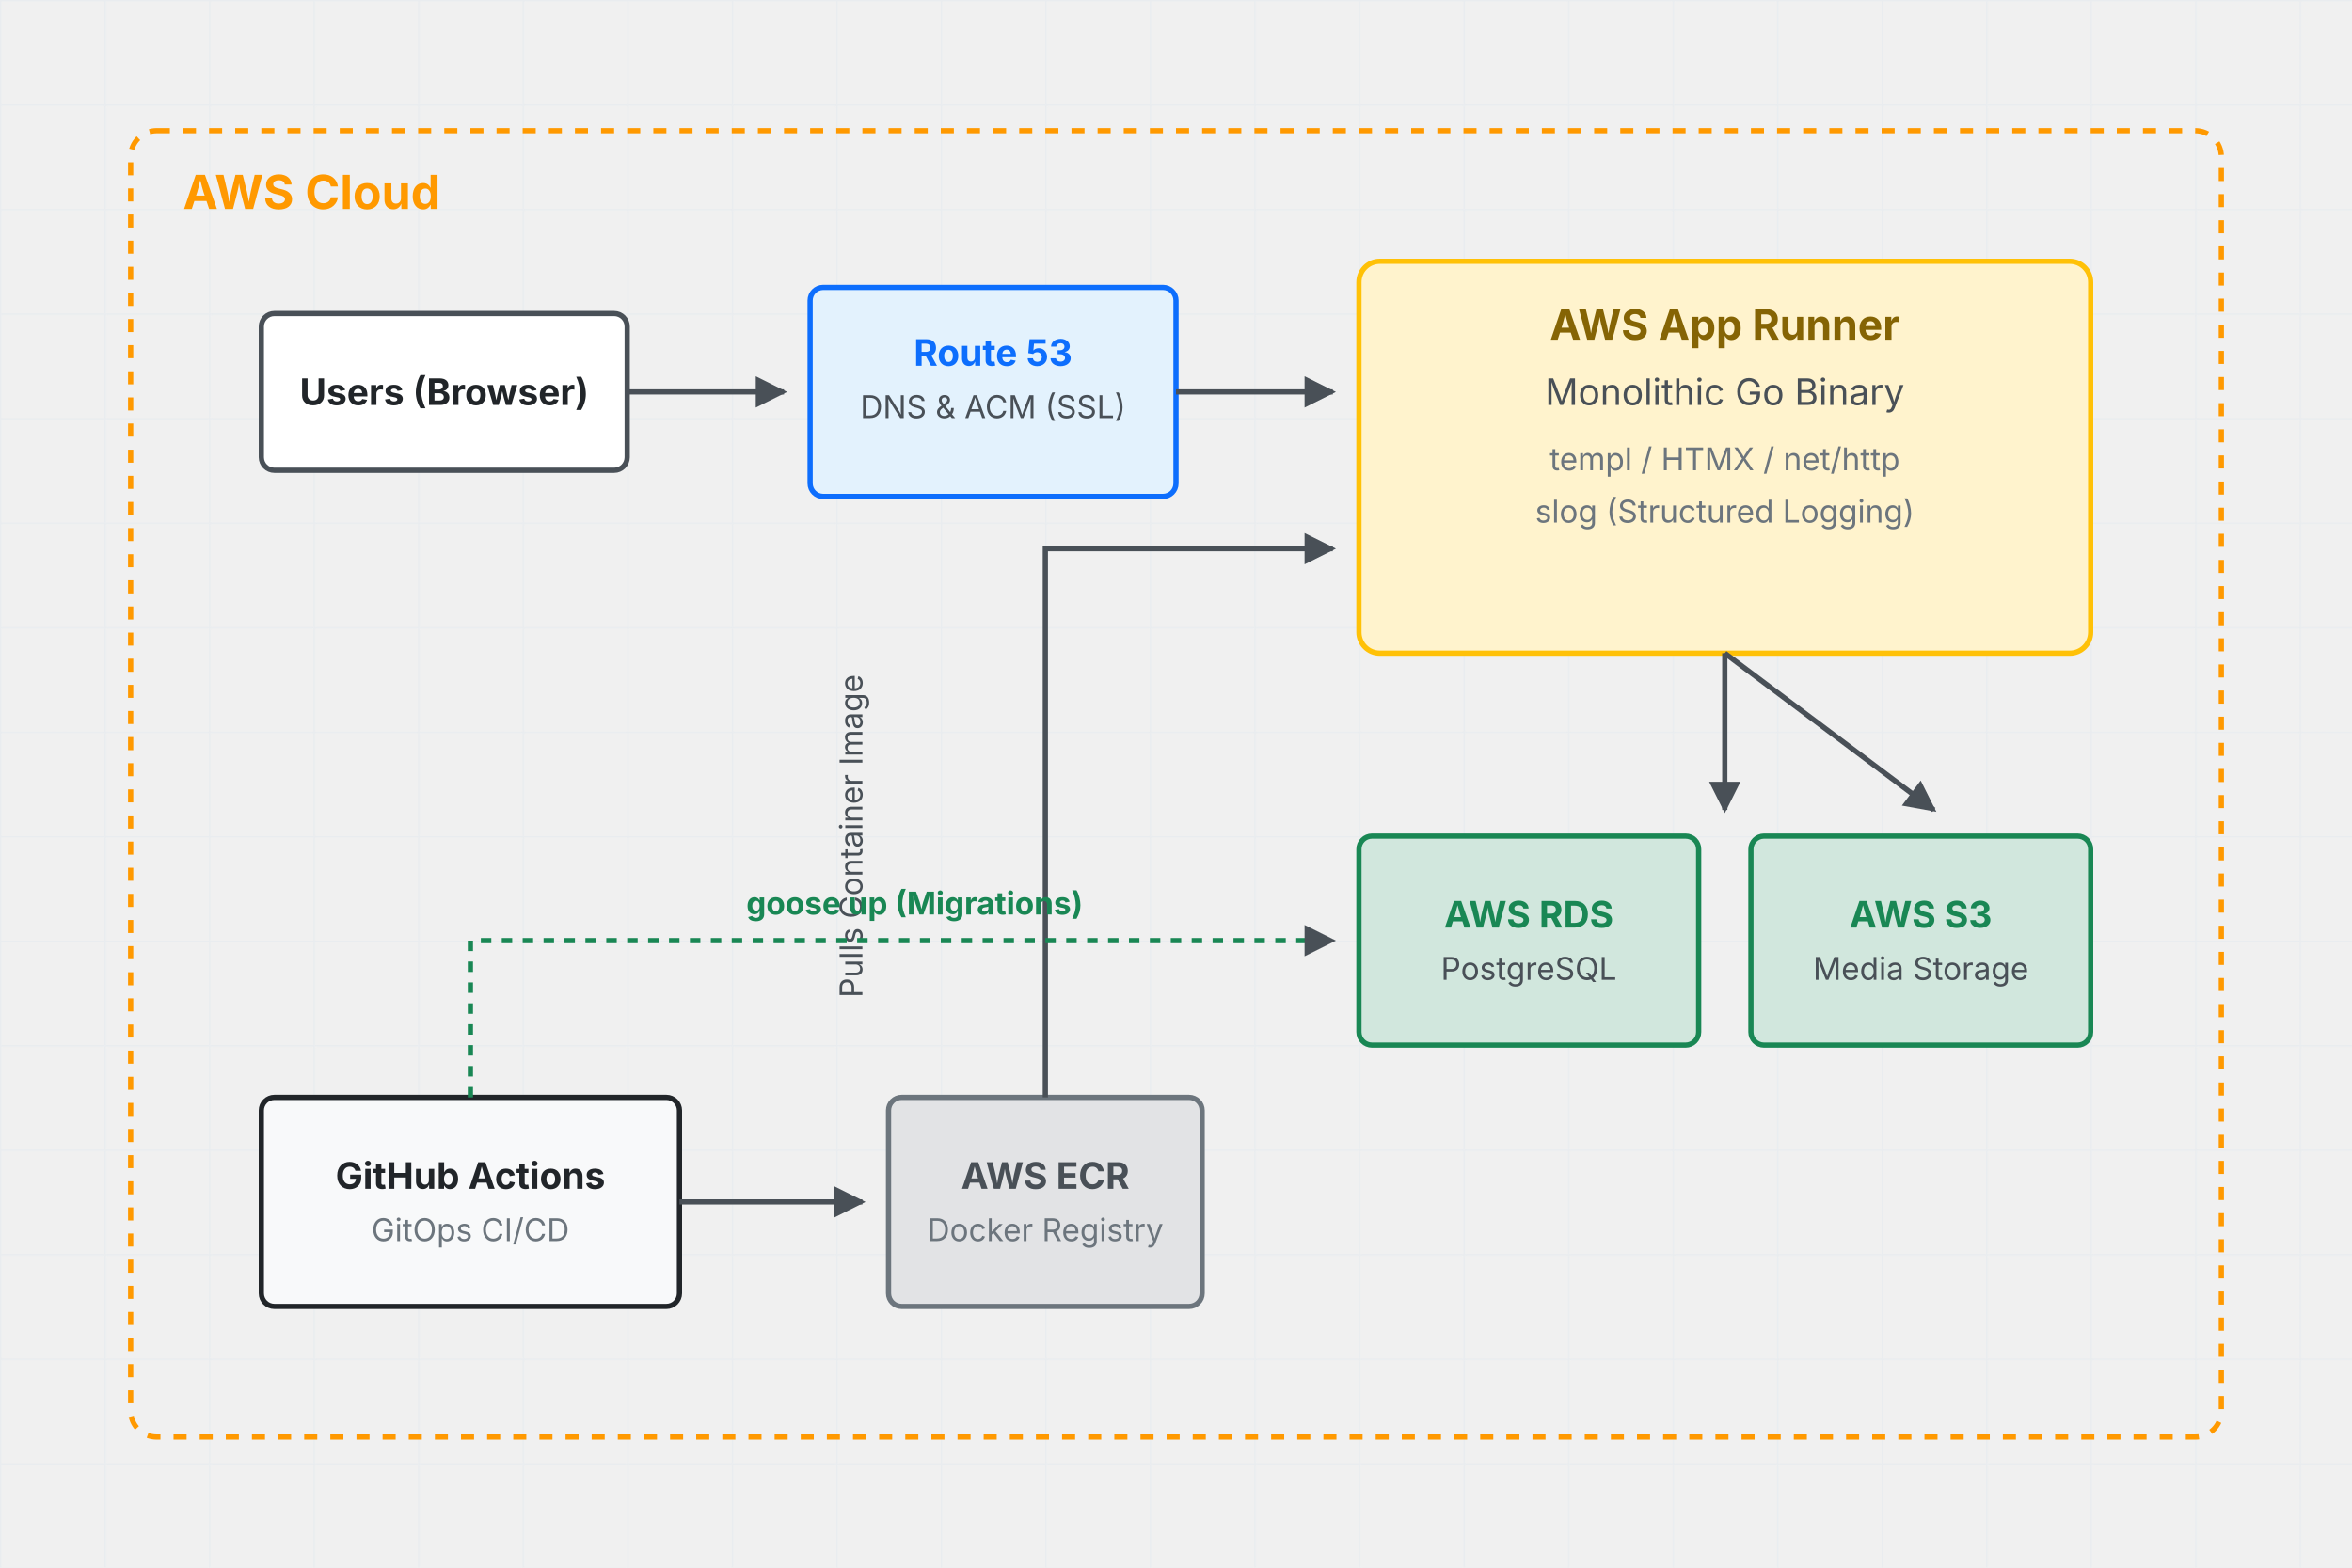
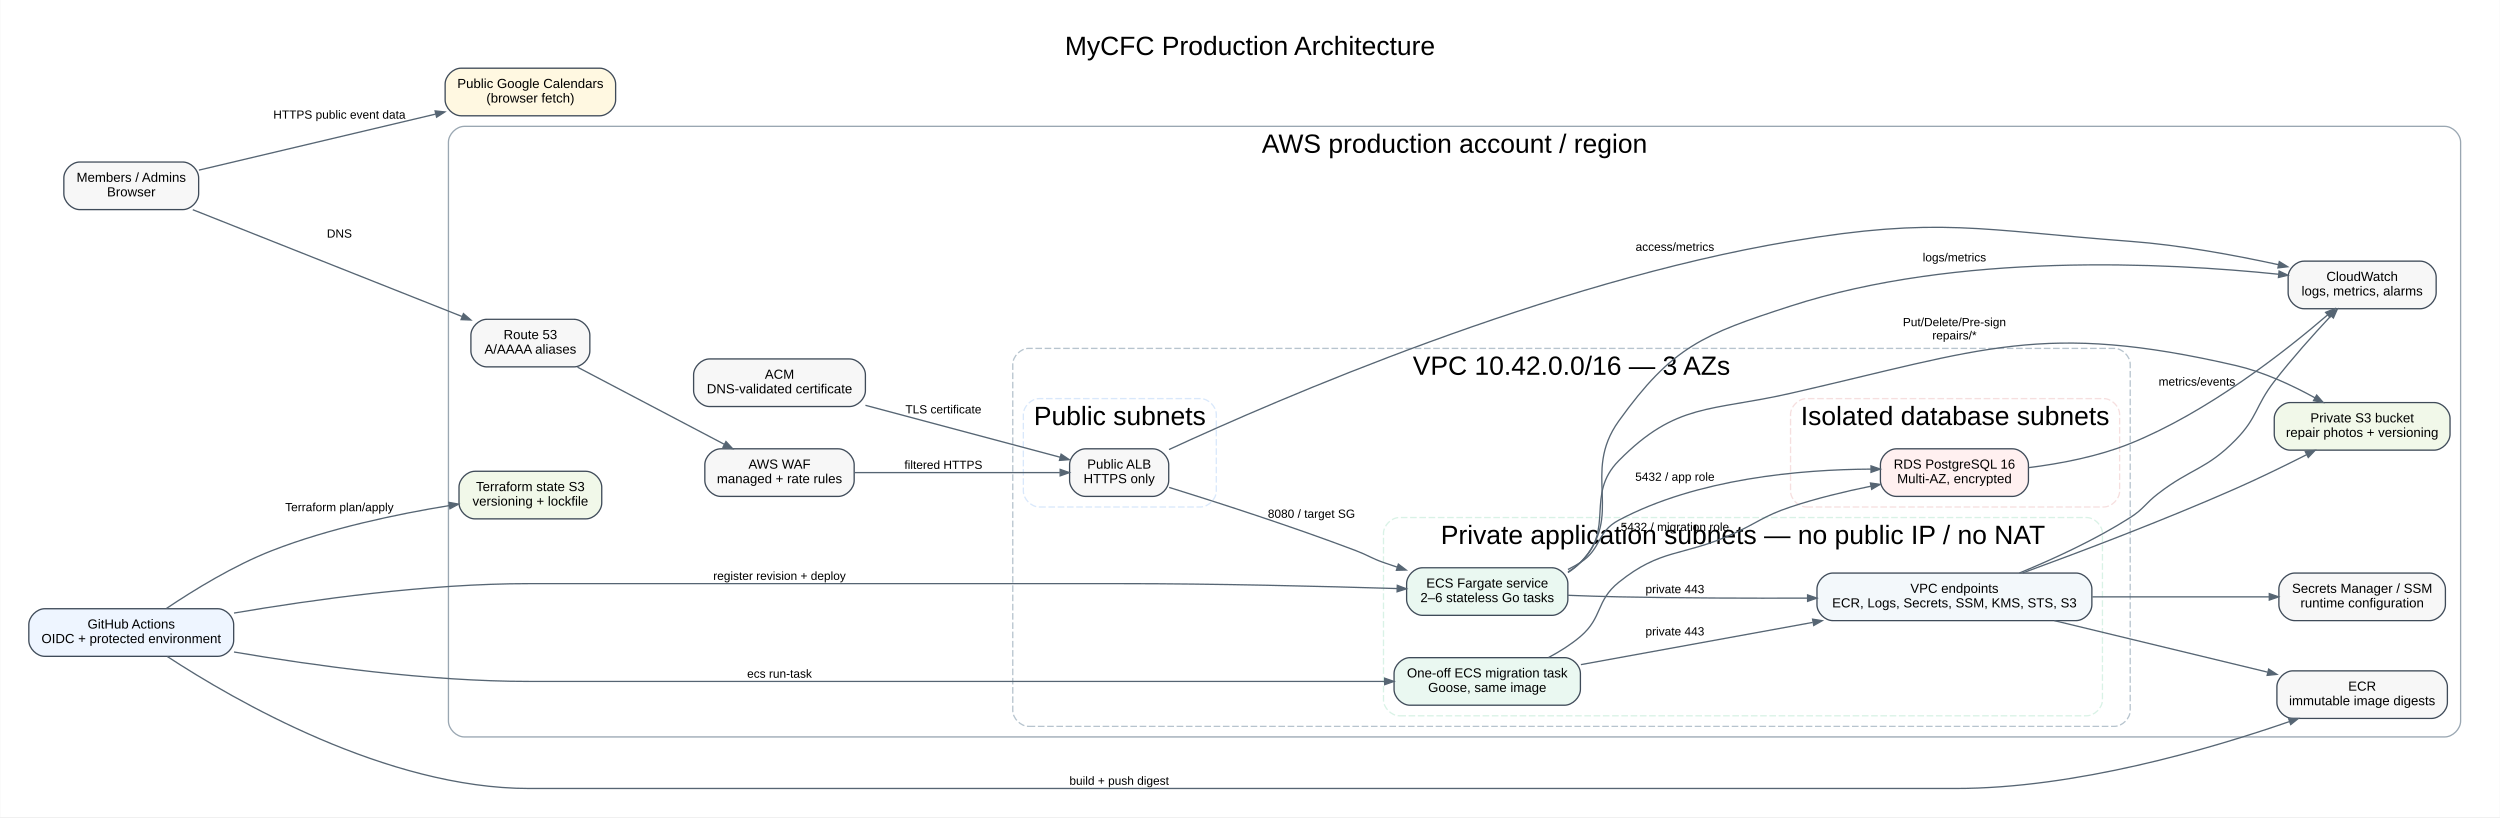
- <svg xmlns="http://www.w3.org/2000/svg" viewBox="0 0 900 600" style="background-color:#f8f9fa; font-family:system-ui, -apple-system, sans-serif;">
-   <defs>
-     <pattern id="grid" width="40" height="40" patternUnits="userSpaceOnUse">
-       <path d="M 40 0 L 0 0 0 40" fill="none" stroke="#e9ecef" stroke-width="1" />
-     </pattern>
-     <marker id="arrow" viewBox="0 0 10 10" refX="9" refY="5" markerWidth="6" markerHeight="6" orient="auto-start-reverse">
-       <path d="M 0 0 L 10 5 L 0 10 z" fill="#495057" />
-     </marker>
-   </defs>
-   <rect width="100%" height="100%" fill="url(#grid)" />
-   <rect x="50" y="50" width="800" height="500" rx="10" fill="none" stroke="#ff9900" stroke-width="2" stroke-dasharray="5,5" />
-   <text x="70" y="80" fill="#ff9900" font-size="18" font-weight="bold">AWS Cloud</text>
-   <rect x="100" y="120" width="140" height="60" rx="5" fill="#ffffff" stroke="#495057" stroke-width="2" />
-   <text x="170" y="155" fill="#212529" font-size="14" font-weight="bold" text-anchor="middle">Users (Browser)</text>
-   <line x1="240" y1="150" x2="300" y2="150" stroke="#495057" stroke-width="2" marker-end="url(#arrow)" />
-   <rect x="310" y="110" width="140" height="80" rx="5" fill="#e3f2fd" stroke="#0d6efd" stroke-width="2" />
-   <text x="380" y="140" fill="#0d6efd" font-size="14" font-weight="bold" text-anchor="middle">Route 53</text>
-   <text x="380" y="160" fill="#495057" font-size="12" text-anchor="middle">DNS &amp; ACM (SSL)</text>
-   <line x1="450" y1="150" x2="510" y2="150" stroke="#495057" stroke-width="2" marker-end="url(#arrow)" />
-   <rect x="520" y="100" width="280" height="150" rx="8" fill="#fff3cd" stroke="#ffc107" stroke-width="2" />
-   <text x="660" y="130" fill="#856404" font-size="16" font-weight="bold" text-anchor="middle">AWS App Runner</text>
-   <text x="660" y="155" fill="#495057" font-size="14" text-anchor="middle">Monolithic Go Binary</text>
-   <text x="660" y="180" fill="#6c757d" font-size="12" text-anchor="middle">templ / HTMX / net/http</text>
-   <text x="660" y="200" fill="#6c757d" font-size="12" text-anchor="middle">slog (Structured Logging)</text>
-   <line x1="660" y1="250" x2="660" y2="310" stroke="#495057" stroke-width="2" marker-end="url(#arrow)" />
-   <rect x="520" y="320" width="130" height="80" rx="5" fill="#d1e7dd" stroke="#198754" stroke-width="2" />
-   <text x="585" y="355" fill="#198754" font-size="14" font-weight="bold" text-anchor="middle">AWS RDS</text>
-   <text x="585" y="375" fill="#495057" font-size="12" text-anchor="middle">PostgreSQL</text>
-   <line x1="660" y1="250" x2="740" y2="310" stroke="#495057" stroke-width="2" marker-end="url(#arrow)" />
-   <rect x="670" y="320" width="130" height="80" rx="5" fill="#d1e7dd" stroke="#198754" stroke-width="2" />
-   <text x="735" y="355" fill="#198754" font-size="14" font-weight="bold" text-anchor="middle">AWS S3</text>
-   <text x="735" y="375" fill="#495057" font-size="12" text-anchor="middle">Media Storage</text>
-   <rect x="100" y="420" width="160" height="80" rx="5" fill="#f8f9fa" stroke="#212529" stroke-width="2" />
-   <text x="180" y="455" fill="#212529" font-size="14" font-weight="bold" text-anchor="middle">GitHub Actions</text>
-   <text x="180" y="475" fill="#6c757d" font-size="12" text-anchor="middle">GitOps CI/CD</text>
-   <line x1="260" y1="460" x2="330" y2="460" stroke="#495057" stroke-width="2" marker-end="url(#arrow)" />
-   <rect x="340" y="420" width="120" height="80" rx="5" fill="#e2e3e5" stroke="#6c757d" stroke-width="2" />
-   <text x="400" y="455" fill="#495057" font-size="14" font-weight="bold" text-anchor="middle">AWS ECR</text>
-   <text x="400" y="475" fill="#6c757d" font-size="12" text-anchor="middle">Docker Registry</text>
-   <path d="M 400 420 L 400 210 L 510 210" fill="none" stroke="#495057" stroke-width="2" marker-end="url(#arrow)" />
-   <text x="330" y="320" fill="#495057" font-size="12" text-anchor="middle" transform="rotate(-90 330,320)">Pulls Container Image</text>
-   <path d="M 180 420 L 180 360 L 510 360" fill="none" stroke="#198754" stroke-width="2" stroke-dasharray="4,4" marker-end="url(#arrow)" />
-   <text x="350" y="350" fill="#198754" font-size="12" font-weight="bold" text-anchor="middle">goose up (Migrations)</text>
+ <svg xmlns="http://www.w3.org/2000/svg" width="1891pt" height="618pt" viewBox="0.00 0.00 1891.20 618.20">
+   <g id="graph0" class="graph" transform="scale(1 1) rotate(0) translate(21.6 596.6)">
+     <polygon fill="white" stroke="transparent" points="-21.6,21.6 -21.6,-596.6 1869.6,-596.6 1869.6,21.6 -21.6,21.6" />
+     <text text-anchor="middle" x="924" y="-555" font-family="Arial" font-size="20.00">MyCFC Production Architecture</text>
+     <g id="clust1" class="cluster">
+       <path fill="white" stroke="#9aa7b2" d="M329.5,-39C329.5,-39 1828,-39 1828,-39 1834,-39 1840,-45 1840,-51 1840,-51 1840,-489 1840,-489 1840,-495 1834,-501 1828,-501 1828,-501 329.5,-501 329.5,-501 323.5,-501 317.5,-495 317.5,-489 317.5,-489 317.5,-51 317.5,-51 317.5,-45 323.5,-39 329.5,-39" />
+       <text text-anchor="middle" x="1078.75" y="-481" font-family="Arial" font-size="20.00">AWS production account / region</text>
+     </g>
+     <g id="clust2" class="cluster">
+       <path fill="white" stroke="#b7c4ce" stroke-dasharray="5,2" d="M756.5,-47C756.5,-47 1578,-47 1578,-47 1584,-47 1590,-53 1590,-59 1590,-59 1590,-321 1590,-321 1590,-327 1584,-333 1578,-333 1578,-333 756.5,-333 756.5,-333 750.5,-333 744.5,-327 744.5,-321 744.5,-321 744.5,-59 744.5,-59 744.5,-53 750.5,-47 756.5,-47" />
+       <text text-anchor="middle" x="1167.25" y="-313" font-family="Arial" font-size="20.00">VPC 10.42.0.0/16 — 3 AZs</text>
+     </g>
+     <g id="clust3" class="cluster">
+       <path fill="white" stroke="#d9e8fb" stroke-dasharray="5,2" d="M764.5,-213C764.5,-213 886.5,-213 886.5,-213 892.5,-213 898.5,-219 898.5,-225 898.5,-225 898.5,-283 898.5,-283 898.5,-289 892.5,-295 886.5,-295 886.5,-295 764.5,-295 764.5,-295 758.5,-295 752.5,-289 752.5,-283 752.5,-283 752.5,-225 752.5,-225 752.5,-219 758.5,-213 764.5,-213" />
+       <text text-anchor="middle" x="825.5" y="-275" font-family="Arial" font-size="20.00">Public subnets</text>
+     </g>
+     <g id="clust4" class="cluster">
+       <path fill="white" stroke="#d9f2e6" stroke-dasharray="5,2" d="M1037,-55C1037,-55 1557,-55 1557,-55 1563,-55 1569,-61 1569,-67 1569,-67 1569,-193 1569,-193 1569,-199 1563,-205 1557,-205 1557,-205 1037,-205 1037,-205 1031,-205 1025,-199 1025,-193 1025,-193 1025,-67 1025,-67 1025,-61 1031,-55 1037,-55" />
+       <text text-anchor="middle" x="1297" y="-185" font-family="Arial" font-size="20.00">Private application subnets — no public IP / no NAT</text>
+     </g>
+     <g id="clust5" class="cluster">
+       <path fill="white" stroke="#f6dfdf" stroke-dasharray="5,2" d="M1345,-213C1345,-213 1570,-213 1570,-213 1576,-213 1582,-219 1582,-225 1582,-225 1582,-283 1582,-283 1582,-289 1576,-295 1570,-295 1570,-295 1345,-295 1345,-295 1339,-295 1333,-289 1333,-283 1333,-283 1333,-225 1333,-225 1333,-219 1339,-213 1345,-213" />
+       <text text-anchor="middle" x="1457.5" y="-275" font-family="Arial" font-size="20.00">Isolated database subnets</text>
+     </g>
+     <g id="node1" class="node">
+       <path fill="#f7f7f7" stroke="#3f4b59" d="M116.5,-474C116.5,-474 38.5,-474 38.5,-474 32.5,-474 26.5,-468 26.5,-462 26.5,-462 26.5,-450 26.5,-450 26.5,-444 32.5,-438 38.5,-438 38.5,-438 116.5,-438 116.5,-438 122.5,-438 128.5,-444 128.5,-450 128.5,-450 128.5,-462 128.5,-462 128.5,-468 122.5,-474 116.5,-474" />
+       <text text-anchor="middle" x="77.5" y="-459" font-family="Arial" font-size="10.00">Members / Admins</text>
+       <text text-anchor="middle" x="77.5" y="-448" font-family="Arial" font-size="10.00">Browser</text>
+     </g>
+     <g id="node2" class="node">
+       <path fill="#fff8e1" stroke="#3f4b59" d="M432,-545C432,-545 327,-545 327,-545 321,-545 315,-539 315,-533 315,-533 315,-521 315,-521 315,-515 321,-509 327,-509 327,-509 432,-509 432,-509 438,-509 444,-515 444,-521 444,-521 444,-533 444,-533 444,-539 438,-545 432,-545" />
+       <text text-anchor="middle" x="379.5" y="-530" font-family="Arial" font-size="10.00">Public Google Calendars</text>
+       <text text-anchor="middle" x="379.5" y="-519" font-family="Arial" font-size="10.00">(browser fetch)</text>
+     </g>
+     <g id="edge6" class="edge">
+       <path fill="none" stroke="#566573" d="M128.71,-467.88C177.74,-479.49 252.8,-497.25 307.84,-510.28" />
+       <polygon fill="#566573" stroke="#566573" points="307.41,-512.69 314.79,-511.92 308.54,-507.93 307.41,-512.69" />
+       <text text-anchor="middle" x="235" y="-506.8" font-family="Arial" font-size="9.00">HTTPS public event data</text>
+     </g>
+     <g id="node4" class="node">
+       <path fill="#f7f7f7" stroke="#3f4b59" d="M412.5,-355C412.5,-355 346.5,-355 346.5,-355 340.5,-355 334.5,-349 334.5,-343 334.5,-343 334.5,-331 334.5,-331 334.5,-325 340.5,-319 346.5,-319 346.5,-319 412.5,-319 412.5,-319 418.5,-319 424.5,-325 424.5,-331 424.5,-331 424.5,-343 424.5,-343 424.5,-349 418.5,-355 412.5,-355" />
+       <text text-anchor="middle" x="379.5" y="-340" font-family="Arial" font-size="10.00">Route 53</text>
+       <text text-anchor="middle" x="379.5" y="-329" font-family="Arial" font-size="10.00">A/AAAA aliases</text>
+     </g>
+     <g id="edge1" class="edge">
+       <path fill="none" stroke="#566573" d="M124.06,-437.93C178.88,-416.18 270.63,-379.79 327.68,-357.16" />
+       <polygon fill="#566573" stroke="#566573" points="328.86,-359.33 334.47,-354.47 327.06,-354.77 328.86,-359.33" />
+       <text text-anchor="middle" x="235" y="-416.8" font-family="Arial" font-size="9.00">DNS</text>
+     </g>
+     <g id="node3" class="node">
+       <path fill="#eef5ff" stroke="#3f4b59" d="M143,-136C143,-136 12,-136 12,-136 6,-136 0,-130 0,-124 0,-124 0,-112 0,-112 0,-106 6,-100 12,-100 12,-100 143,-100 143,-100 149,-100 155,-106 155,-112 155,-112 155,-124 155,-124 155,-130 149,-136 143,-136" />
+       <text text-anchor="middle" x="77.5" y="-121" font-family="Arial" font-size="10.00">GitHub Actions</text>
+       <text text-anchor="middle" x="77.5" y="-110" font-family="Arial" font-size="10.00">OIDC + protected environment</text>
+     </g>
+     <g id="node8" class="node">
+       <path fill="#f7f7f7" stroke="#3f4b59" d="M1818,-89C1818,-89 1713,-89 1713,-89 1707,-89 1701,-83 1701,-77 1701,-77 1701,-65 1701,-65 1701,-59 1707,-53 1713,-53 1713,-53 1818,-53 1818,-53 1824,-53 1830,-59 1830,-65 1830,-65 1830,-77 1830,-77 1830,-83 1824,-89 1818,-89" />
+       <text text-anchor="middle" x="1765.5" y="-74" font-family="Arial" font-size="10.00">ECR</text>
+       <text text-anchor="middle" x="1765.5" y="-63" font-family="Arial" font-size="10.00">immutable image digests</text>
+     </g>
+     <g id="edge17" class="edge">
+       <path fill="none" stroke="#566573" d="M104.83,-99.82C155.42,-66.72 270.76,0 378.5,0 378.5,0 378.5,0 1458,0 1548.33,0 1649.86,-29.63 1710.43,-50.61" />
+       <polygon fill="#566573" stroke="#566573" points="1709.83,-52.99 1717.24,-52.99 1711.44,-48.37 1709.83,-52.99" />
+       <text text-anchor="middle" x="825" y="-2.8" font-family="Arial" font-size="9.00">build + push digest</text>
+     </g>
+     <g id="node11" class="node">
+       <path fill="#eaf8f1" stroke="#3f4b59" d="M1152.5,-167C1152.5,-167 1054.5,-167 1054.5,-167 1048.5,-167 1042.5,-161 1042.5,-155 1042.5,-155 1042.5,-143 1042.5,-143 1042.5,-137 1048.5,-131 1054.5,-131 1054.5,-131 1152.5,-131 1152.5,-131 1158.5,-131 1164.5,-137 1164.5,-143 1164.5,-143 1164.5,-155 1164.5,-155 1164.5,-161 1158.5,-167 1152.5,-167" />
+       <text text-anchor="middle" x="1103.5" y="-152" font-family="Arial" font-size="10.00">ECS Fargate service</text>
+       <text text-anchor="middle" x="1103.5" y="-141" font-family="Arial" font-size="10.00">2–6 stateless Go tasks</text>
+     </g>
+     <g id="edge19" class="edge">
+       <path fill="none" stroke="#566573" d="M155.25,-132.73C215.67,-143.05 302.14,-155 378.5,-155 378.5,-155 378.5,-155 826,-155 897.49,-155 979.34,-152.97 1035.33,-151.27" />
+       <polygon fill="#566573" stroke="#566573" points="1035.45,-153.72 1042.37,-151.06 1035.3,-148.82 1035.45,-153.72" />
+       <text text-anchor="middle" x="568" y="-157.8" font-family="Arial" font-size="9.00">register revision + deploy</text>
+     </g>
+     <g id="node12" class="node">
+       <path fill="#eaf8f1" stroke="#3f4b59" d="M1162,-99C1162,-99 1045,-99 1045,-99 1039,-99 1033,-93 1033,-87 1033,-87 1033,-75 1033,-75 1033,-69 1039,-63 1045,-63 1045,-63 1162,-63 1162,-63 1168,-63 1174,-69 1174,-75 1174,-75 1174,-87 1174,-87 1174,-93 1168,-99 1162,-99" />
+       <text text-anchor="middle" x="1103.5" y="-84" font-family="Arial" font-size="10.00">One-off ECS migration task</text>
+       <text text-anchor="middle" x="1103.5" y="-73" font-family="Arial" font-size="10.00">Goose, same image</text>
+     </g>
+     <g id="edge18" class="edge">
+       <path fill="none" stroke="#566573" d="M155.25,-103.27C215.67,-92.95 302.14,-81 378.5,-81 378.5,-81 378.5,-81 826,-81 893.56,-81 970.4,-81 1025.9,-81" />
+       <polygon fill="#566573" stroke="#566573" points="1025.9,-83.45 1032.9,-81 1025.9,-78.55 1025.9,-83.45" />
+       <text text-anchor="middle" x="568" y="-83.8" font-family="Arial" font-size="9.00">ecs run-task</text>
+     </g>
+     <g id="node16" class="node">
+       <path fill="#f1f8e9" stroke="#3f4b59" d="M421.5,-240C421.5,-240 337.5,-240 337.5,-240 331.5,-240 325.5,-234 325.5,-228 325.5,-228 325.5,-216 325.5,-216 325.5,-210 331.5,-204 337.5,-204 337.5,-204 421.5,-204 421.5,-204 427.5,-204 433.5,-210 433.5,-216 433.5,-216 433.5,-228 433.5,-228 433.5,-234 427.5,-240 421.5,-240" />
+       <text text-anchor="middle" x="379.5" y="-225" font-family="Arial" font-size="10.00">Terraform state S3</text>
+       <text text-anchor="middle" x="379.5" y="-214" font-family="Arial" font-size="10.00">versioning + lockfile</text>
+     </g>
+     <g id="edge16" class="edge">
+       <path fill="none" stroke="#566573" d="M104.19,-136.26C124.85,-150.15 155.1,-168.73 184,-180 227.33,-196.9 278.87,-207.64 318.01,-214.03" />
+       <polygon fill="#566573" stroke="#566573" points="317.87,-216.49 325.17,-215.17 318.64,-211.65 317.87,-216.49" />
+       <text text-anchor="middle" x="235" y="-209.8" font-family="Arial" font-size="9.00">Terraform plan/apply</text>
+     </g>
+     <g id="node6" class="node">
+       <path fill="#f7f7f7" stroke="#3f4b59" d="M612.5,-257C612.5,-257 523.5,-257 523.5,-257 517.5,-257 511.5,-251 511.5,-245 511.5,-245 511.5,-233 511.5,-233 511.5,-227 517.5,-221 523.5,-221 523.5,-221 612.5,-221 612.5,-221 618.5,-221 624.5,-227 624.5,-233 624.5,-233 624.5,-245 624.5,-245 624.5,-251 618.5,-257 612.5,-257" />
+       <text text-anchor="middle" x="568" y="-242" font-family="Arial" font-size="10.00">AWS WAF</text>
+       <text text-anchor="middle" x="568" y="-231" font-family="Arial" font-size="10.00">managed + rate rules</text>
+     </g>
+     <g id="edge2" class="edge">
+       <path fill="none" stroke="#566573" d="M415.14,-318.8C446.55,-302.29 492.87,-277.96 526.08,-260.5" />
+       <polygon fill="#566573" stroke="#566573" points="527.49,-262.53 532.54,-257.11 525.21,-258.19 527.49,-262.53" />
+     </g>
+     <g id="node5" class="node">
+       <path fill="#f7f7f7" stroke="#3f4b59" d="M621,-325C621,-325 515,-325 515,-325 509,-325 503,-319 503,-313 503,-313 503,-301 503,-301 503,-295 509,-289 515,-289 515,-289 621,-289 621,-289 627,-289 633,-295 633,-301 633,-301 633,-313 633,-313 633,-319 627,-325 621,-325" />
+       <text text-anchor="middle" x="568" y="-310" font-family="Arial" font-size="10.00">ACM</text>
+       <text text-anchor="middle" x="568" y="-299" font-family="Arial" font-size="10.00">DNS-validated certificate</text>
+     </g>
+     <g id="node7" class="node">
+       <path fill="#f7f7f7" stroke="#3f4b59" d="M850.5,-257C850.5,-257 799.5,-257 799.5,-257 793.5,-257 787.5,-251 787.5,-245 787.5,-245 787.5,-233 787.5,-233 787.5,-227 793.5,-221 799.5,-221 799.5,-221 850.5,-221 850.5,-221 856.5,-221 862.5,-227 862.5,-233 862.5,-233 862.5,-245 862.5,-245 862.5,-251 856.5,-257 850.5,-257" />
+       <text text-anchor="middle" x="825" y="-242" font-family="Arial" font-size="10.00">Public ALB</text>
+       <text text-anchor="middle" x="825" y="-231" font-family="Arial" font-size="10.00">HTTPS only</text>
+     </g>
+     <g id="edge3" class="edge">
+       <path fill="none" stroke="#566573" d="M633.02,-289.93C679.04,-277.66 739.88,-261.43 780.39,-250.63" />
+       <polygon fill="#566573" stroke="#566573" points="781.08,-252.98 787.22,-248.81 779.82,-248.25 781.08,-252.98" />
+       <text text-anchor="middle" x="692" y="-283.8" font-family="Arial" font-size="9.00">TLS certificate</text>
+     </g>
+     <g id="edge4" class="edge">
+       <path fill="none" stroke="#566573" d="M624.65,-239C671.33,-239 737.1,-239 780.13,-239" />
+       <polygon fill="#566573" stroke="#566573" points="780.36,-241.45 787.36,-239 780.36,-236.55 780.36,-241.45" />
+       <text text-anchor="middle" x="692" y="-241.8" font-family="Arial" font-size="9.00">filtered HTTPS</text>
+     </g>
+     <g id="node9" class="node">
+       <path fill="#f7f7f7" stroke="#3f4b59" d="M1809.5,-399C1809.5,-399 1721.5,-399 1721.5,-399 1715.5,-399 1709.5,-393 1709.5,-387 1709.5,-387 1709.5,-375 1709.5,-375 1709.5,-369 1715.5,-363 1721.5,-363 1721.5,-363 1809.5,-363 1809.5,-363 1815.5,-363 1821.5,-369 1821.5,-375 1821.5,-375 1821.5,-387 1821.5,-387 1821.5,-393 1815.5,-399 1809.5,-399" />
+       <text text-anchor="middle" x="1765.5" y="-384" font-family="Arial" font-size="10.00">CloudWatch</text>
+       <text text-anchor="middle" x="1765.5" y="-373" font-family="Arial" font-size="10.00">logs, metrics, alarms</text>
+     </g>
+     <g id="edge21" class="edge">
+       <path fill="none" stroke="#566573" d="M862.72,-256.46C944.74,-294.38 1150.02,-383.31 1333,-414 1445.65,-432.89 1476.09,-422.5 1590,-414 1627.6,-411.2 1669.1,-403.54 1702.2,-396.31" />
+       <polygon fill="#566573" stroke="#566573" points="1702.82,-398.68 1709.13,-394.77 1701.76,-393.89 1702.82,-398.68" />
+       <text text-anchor="middle" x="1245.5" y="-406.8" font-family="Arial" font-size="9.00">access/metrics</text>
+     </g>
+     <g id="edge5" class="edge">
+       <path fill="none" stroke="#566573" d="M862.8,-227.81C899.01,-216.55 955.75,-198.3 1004,-180 1013.49,-176.4 1015.43,-174.39 1025,-171 1028.37,-169.8 1031.85,-168.63 1035.37,-167.48" />
+       <polygon fill="#566573" stroke="#566573" points="1036.26,-169.77 1042.18,-165.3 1034.77,-165.1 1036.26,-169.77" />
+       <text text-anchor="middle" x="970.5" y="-204.8" font-family="Arial" font-size="9.00">8080 / target SG</text>
+     </g>
+     <g id="node10" class="node">
+       <path fill="#f7f7f7" stroke="#3f4b59" d="M1816.5,-163C1816.5,-163 1714.5,-163 1714.5,-163 1708.5,-163 1702.5,-157 1702.5,-151 1702.5,-151 1702.5,-139 1702.5,-139 1702.5,-133 1708.5,-127 1714.5,-127 1714.5,-127 1816.5,-127 1816.5,-127 1822.5,-127 1828.5,-133 1828.5,-139 1828.5,-139 1828.5,-151 1828.5,-151 1828.5,-157 1822.5,-163 1816.5,-163" />
+       <text text-anchor="middle" x="1765.5" y="-148" font-family="Arial" font-size="10.00">Secrets Manager / SSM</text>
+       <text text-anchor="middle" x="1765.5" y="-137" font-family="Arial" font-size="10.00">runtime configuration</text>
+     </g>
+     <g id="edge20" class="edge">
+       <path fill="none" stroke="#566573" d="M1164.58,-163.34C1168.01,-165.54 1171.2,-168.08 1174,-171 1208.1,-206.56 1174.26,-237.98 1203,-278 1243.56,-334.47 1266.86,-343.57 1333,-365 1459.07,-405.86 1616.79,-397.92 1702.33,-389.09" />
+       <polygon fill="#566573" stroke="#566573" points="1702.67,-391.52 1709.37,-388.34 1702.15,-386.64 1702.67,-391.52" />
+       <text text-anchor="middle" x="1457" y="-398.8" font-family="Arial" font-size="9.00">logs/metrics</text>
+     </g>
+     <g id="node13" class="node">
+       <path fill="#f3f8fb" stroke="#3f4b59" d="M1549,-163C1549,-163 1365,-163 1365,-163 1359,-163 1353,-157 1353,-151 1353,-151 1353,-139 1353,-139 1353,-133 1359,-127 1365,-127 1365,-127 1549,-127 1549,-127 1555,-127 1561,-133 1561,-139 1561,-139 1561,-151 1561,-151 1561,-157 1555,-163 1549,-163" />
+       <text text-anchor="middle" x="1457" y="-148" font-family="Arial" font-size="10.00">VPC endpoints</text>
+       <text text-anchor="middle" x="1457" y="-137" font-family="Arial" font-size="10.00">ECR, Logs, Secrets, SSM, KMS, STS, S3</text>
+     </g>
+     <g id="edge10" class="edge">
+       <path fill="none" stroke="#566573" d="M1164.65,-146.17C1177.32,-145.68 1190.59,-145.25 1203,-145 1249.79,-144.05 1301.46,-143.89 1345.84,-144.03" />
+       <polygon fill="#566573" stroke="#566573" points="1345.89,-146.48 1352.9,-144.05 1345.91,-141.58 1345.89,-146.48" />
+       <text text-anchor="middle" x="1245.5" y="-147.8" font-family="Arial" font-size="9.00">private 443</text>
+     </g>
+     <g id="node14" class="node">
+       <path fill="#fff0f0" stroke="#3f4b59" d="M1501,-257C1501,-257 1413,-257 1413,-257 1407,-257 1401,-251 1401,-245 1401,-245 1401,-233 1401,-233 1401,-227 1407,-221 1413,-221 1413,-221 1501,-221 1501,-221 1507,-221 1513,-227 1513,-233 1513,-233 1513,-245 1513,-245 1513,-251 1507,-257 1501,-257" />
+       <text text-anchor="middle" x="1457" y="-242" font-family="Arial" font-size="10.00">RDS PostgreSQL 16</text>
+       <text text-anchor="middle" x="1457" y="-231" font-family="Arial" font-size="10.00">Multi-AZ, encrypted</text>
+     </g>
+     <g id="edge7" class="edge">
+       <path fill="none" stroke="#566573" d="M1164.59,-165.71C1167.86,-167.33 1171.02,-169.09 1174,-171 1190.15,-181.37 1186.05,-194 1203,-203 1262.44,-234.55 1340.27,-241.35 1393.83,-241.65" />
+       <polygon fill="#566573" stroke="#566573" points="1393.89,-244.1 1400.89,-241.66 1393.89,-239.2 1393.89,-244.1" />
+       <text text-anchor="middle" x="1245.5" y="-232.8" font-family="Arial" font-size="9.00">5432 / app role</text>
+     </g>
+     <g id="node15" class="node">
+       <path fill="#f1f8e9" stroke="#3f4b59" d="M1820,-292C1820,-292 1711,-292 1711,-292 1705,-292 1699,-286 1699,-280 1699,-280 1699,-268 1699,-268 1699,-262 1705,-256 1711,-256 1711,-256 1820,-256 1820,-256 1826,-256 1832,-262 1832,-268 1832,-268 1832,-280 1832,-280 1832,-286 1826,-292 1820,-292" />
+       <text text-anchor="middle" x="1765.5" y="-277" font-family="Arial" font-size="10.00">Private S3 bucket</text>
+       <text text-anchor="middle" x="1765.5" y="-266" font-family="Arial" font-size="10.00">repair photos + versioning</text>
+     </g>
+     <g id="edge9" class="edge">
+       <path fill="none" stroke="#566573" d="M1164.59,-163.86C1167.98,-165.93 1171.15,-168.3 1174,-171 1200.54,-196.16 1177.32,-221.97 1203,-248 1246.59,-292.19 1272.49,-285.18 1333,-299 1479.3,-332.43 1523.76,-353.7 1670,-320 1690.9,-315.18 1712.54,-305.09 1729.82,-295.58" />
+       <polygon fill="#566573" stroke="#566573" points="1731.08,-297.68 1735.98,-292.12 1728.68,-293.41 1731.08,-297.68" />
+       <text text-anchor="middle" x="1457" y="-349.8" font-family="Arial" font-size="9.00">Put/Delete/Pre-sign</text>
+       <text text-anchor="middle" x="1457" y="-339.8" font-family="Arial" font-size="9.00">repairs/*</text>
+     </g>
+     <g id="edge11" class="edge">
+       <path fill="none" stroke="#566573" d="M1174.37,-93.72C1224.48,-102.85 1292.9,-115.3 1349.75,-125.66" />
+       <polygon fill="#566573" stroke="#566573" points="1349.66,-128.13 1356.98,-126.97 1350.54,-123.31 1349.66,-128.13" />
+       <text text-anchor="middle" x="1245.5" y="-115.8" font-family="Arial" font-size="9.00">private 443</text>
+     </g>
+     <g id="edge8" class="edge">
+       <path fill="none" stroke="#566573" d="M1149.91,-99.11C1158.4,-103.6 1166.84,-108.91 1174,-115 1191,-129.47 1185.62,-142 1203,-156 1234.96,-181.73 1250.52,-175.32 1288,-192 1308.16,-200.97 1312.07,-206.01 1333,-213 1352.44,-219.5 1374.18,-224.73 1393.9,-228.74" />
+       <polygon fill="#566573" stroke="#566573" points="1393.45,-231.15 1400.79,-230.11 1394.4,-226.34 1393.45,-231.15" />
+       <text text-anchor="middle" x="1245.5" y="-194.8" font-family="Arial" font-size="9.00">5432 / migration role</text>
+     </g>
+     <g id="edge12" class="edge">
+       <path fill="none" stroke="#566573" d="M1532.59,-126.99C1581.73,-115.13 1645.69,-99.68 1693.99,-88.02" />
+       <polygon fill="#566573" stroke="#566573" points="1694.77,-90.36 1701,-86.33 1693.62,-85.59 1694.77,-90.36" />
+     </g>
+     <g id="edge13" class="edge">
+       <path fill="none" stroke="#566573" d="M1506.1,-163.02C1531.89,-173.62 1563.68,-188.22 1590,-205 1600.36,-211.61 1601.27,-215.48 1611,-223 1636.27,-242.53 1647.7,-241.15 1670,-264 1686.36,-280.76 1684.7,-289.45 1699,-308 1712.31,-325.26 1728.69,-343.51 1741.74,-357.45" />
+       <polygon fill="#566573" stroke="#566573" points="1740.16,-359.34 1746.74,-362.75 1743.72,-355.98 1740.16,-359.34" />
+     </g>
+     <g id="edge14" class="edge">
+       <path fill="none" stroke="#566573" d="M1561.34,-145C1605.35,-145 1655.52,-145 1695,-145" />
+       <polygon fill="#566573" stroke="#566573" points="1695.24,-147.45 1702.24,-145 1695.24,-142.55 1695.24,-147.45" />
+     </g>
+     <g id="edge15" class="edge">
+       <path fill="none" stroke="#566573" d="M1508.65,-163.09C1551.94,-178.91 1615.66,-203.04 1670,-227 1687.76,-234.83 1707.01,-244.23 1723.46,-252.56" />
+       <polygon fill="#566573" stroke="#566573" points="1722.51,-254.82 1729.86,-255.81 1724.73,-250.45 1722.51,-254.82" />
+     </g>
+     <g id="edge22" class="edge">
+       <path fill="none" stroke="#566573" d="M1513.08,-242.76C1537.34,-245.78 1565.76,-251.21 1590,-261 1648.66,-284.69 1707.29,-330.73 1739.43,-358.39" />
+       <polygon fill="#566573" stroke="#566573" points="1737.85,-360.26 1744.74,-363 1741.06,-356.56 1737.85,-360.26" />
+       <text text-anchor="middle" x="1640.5" y="-304.8" font-family="Arial" font-size="9.00">metrics/events</text>
+     </g>
+   </g>
</svg>
